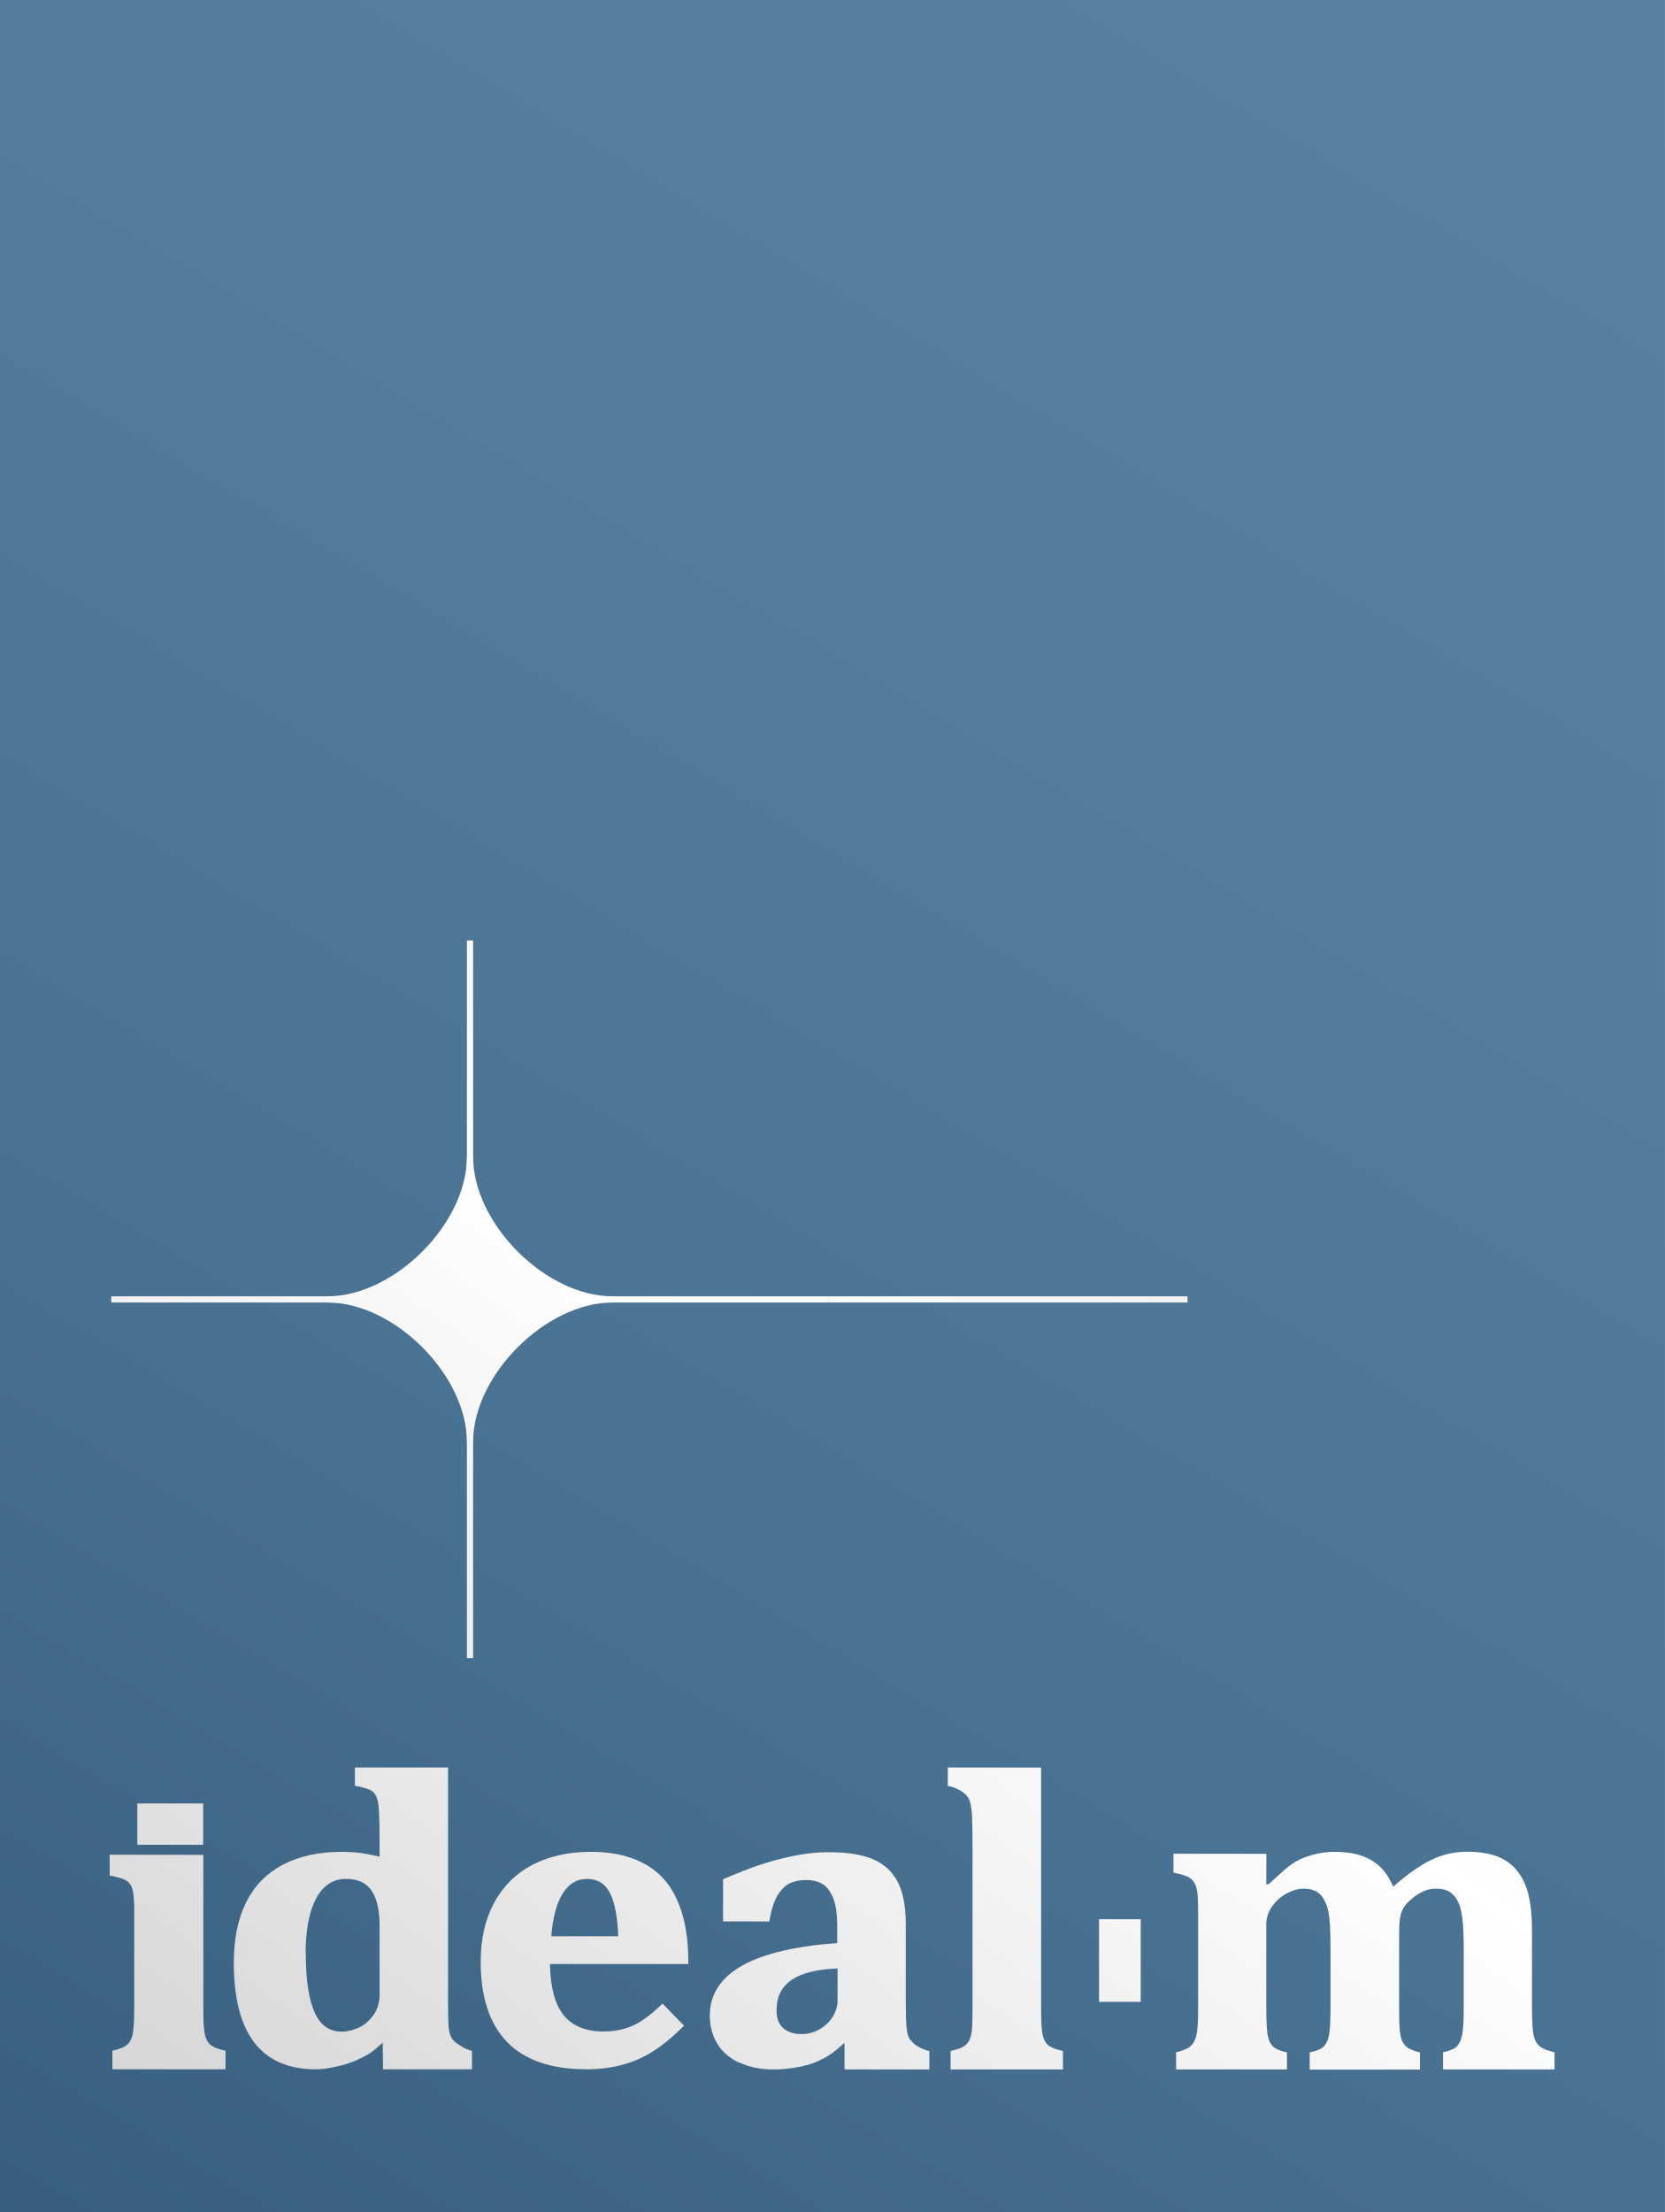
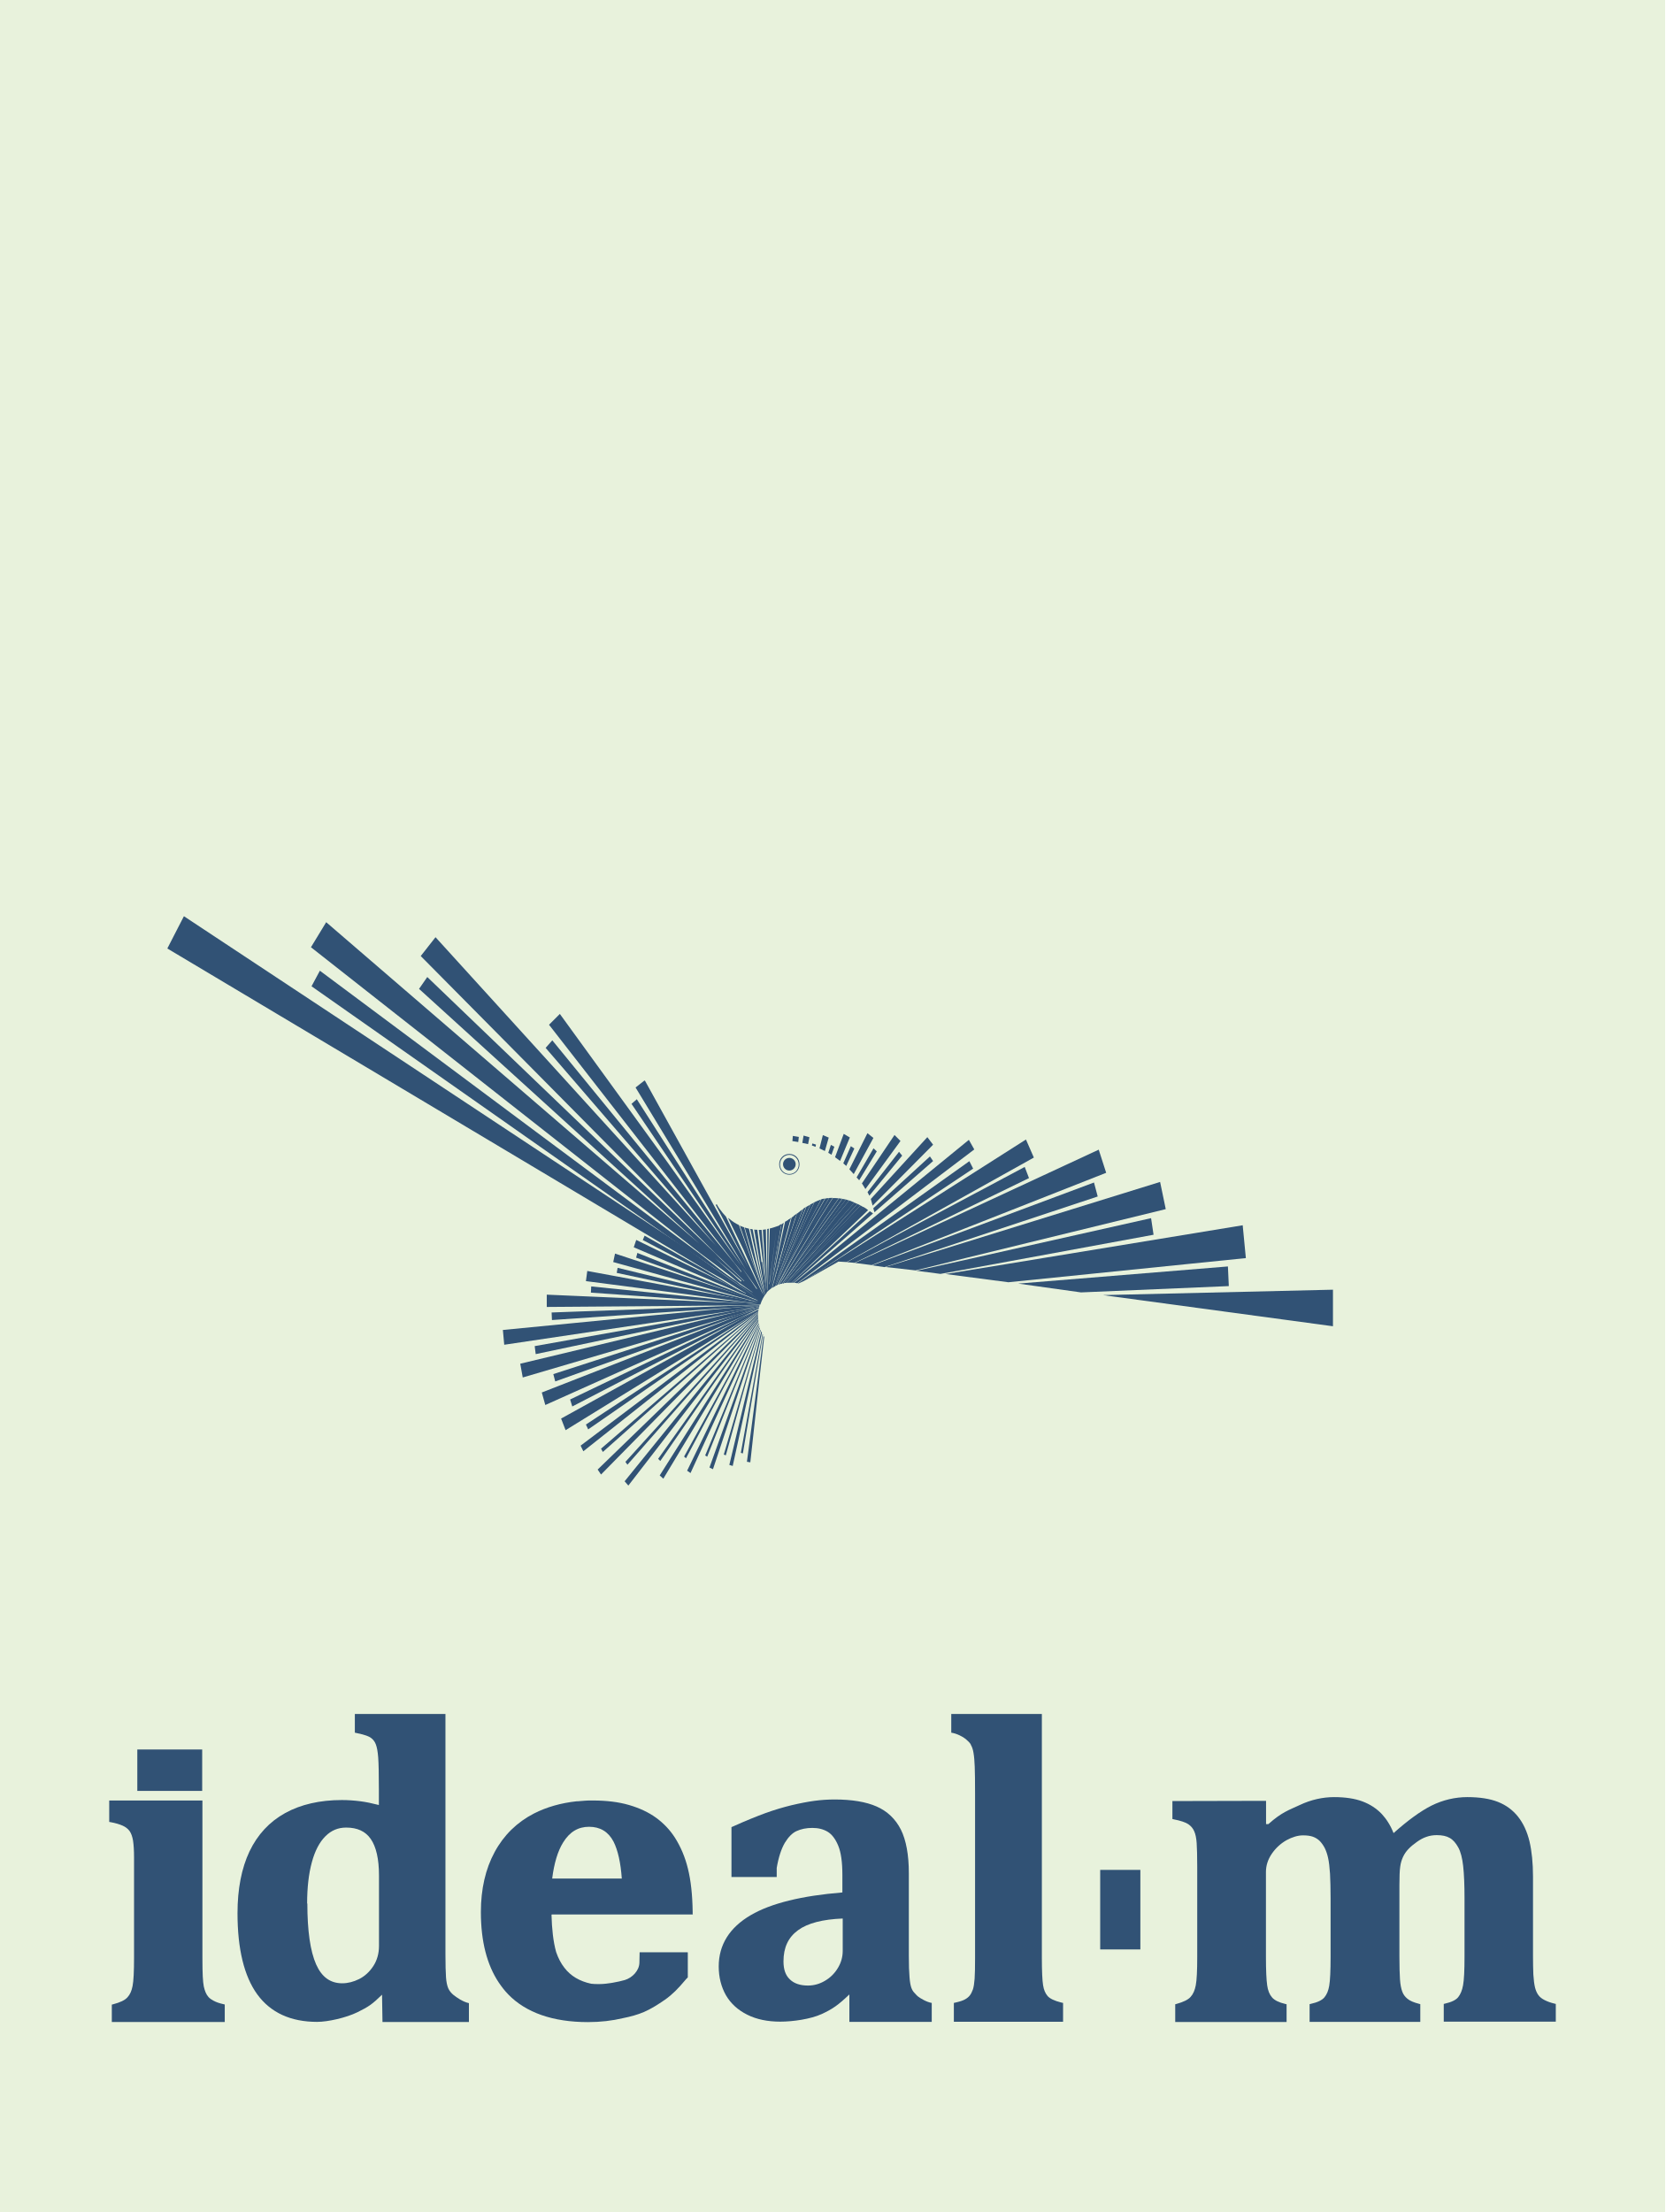
- <svg xmlns="http://www.w3.org/2000/svg" xmlns:xlink="http://www.w3.org/1999/xlink" id="Layer_2" data-name="Layer 2" viewBox="0 0 134.22 178.3">
-   <defs>
-     <style>
-       .cls-1 {
-         fill: url(#linear-gradient-13);
-       }
- 
-       .cls-2 {
-         fill: url(#linear-gradient-2);
-       }
- 
-       .cls-3 {
-         fill: url(#linear-gradient-10);
-       }
- 
-       .cls-4 {
-         fill: url(#linear-gradient-12);
-       }
- 
-       .cls-5 {
-         fill: url(#linear-gradient-4);
-       }
- 
-       .cls-6 {
-         fill: url(#linear-gradient-3);
-       }
- 
-       .cls-7 {
-         fill: url(#linear-gradient-5);
-       }
- 
-       .cls-8 {
-         fill: url(#linear-gradient-8);
-       }
- 
-       .cls-9 {
-         fill: url(#linear-gradient-7);
-       }
- 
-       .cls-10 {
-         fill: url(#linear-gradient-9);
-       }
- 
-       .cls-11 {
-         fill: url(#linear-gradient-11);
-       }
- 
-       .cls-12 {
-         fill: url(#linear-gradient-6);
-       }
- 
-       .cls-13 {
-         fill: url(#linear-gradient);
-       }
-     </style>
-     <linearGradient id="linear-gradient" x1="122.72" y1="-3.72" x2="-2.61" y2="205.61" gradientUnits="userSpaceOnUse">
-       <stop offset="0" stop-color="#5882a2" />
-       <stop offset=".3" stop-color="#547d9d" />
-       <stop offset=".61" stop-color="#497191" />
-       <stop offset=".92" stop-color="#365d7d" />
-       <stop offset="1" stop-color="#315777" />
-     </linearGradient>
-     <linearGradient id="linear-gradient-2" x1="125.41" y1="-15.9" x2="-39.04" y2="210.77" gradientUnits="userSpaceOnUse">
-       <stop offset="0" stop-color="#aaaaab" />
-       <stop offset=".2" stop-color="#d2d2d4" />
-       <stop offset=".5" stop-color="#fff" />
-       <stop offset=".8" stop-color="#d2d2d4" />
-       <stop offset="1" stop-color="#aaaaab" />
-     </linearGradient>
-     <linearGradient id="linear-gradient-3" gradientTransform="translate(-66.85 142.63) rotate(-90)" xlink:href="#linear-gradient-2" />
-     <linearGradient id="linear-gradient-4" gradientTransform="translate(75.78 209.48) rotate(-180)" xlink:href="#linear-gradient-2" />
-     <linearGradient id="linear-gradient-5" x1="153.83" y1="4.73" x2="-10.61" y2="231.39" gradientTransform="translate(162.54 209.48) rotate(-180)" xlink:href="#linear-gradient-2" />
-     <linearGradient id="linear-gradient-6" x1="185.07" y1="27.38" x2="20.62" y2="254.05" xlink:href="#linear-gradient-2" />
-     <linearGradient id="linear-gradient-7" x1="198.02" y1="36.78" x2="33.57" y2="263.45" xlink:href="#linear-gradient-2" />
-     <linearGradient id="linear-gradient-8" x1="145.81" y1="-1.09" x2="-18.63" y2="225.58" xlink:href="#linear-gradient-2" />
-     <linearGradient id="linear-gradient-9" x1="157.14" y1="7.13" x2="-7.3" y2="233.79" xlink:href="#linear-gradient-2" />
-     <linearGradient id="linear-gradient-10" x1="170.08" y1="16.51" x2="5.63" y2="243.18" xlink:href="#linear-gradient-2" />
-     <linearGradient id="linear-gradient-11" x1="177.4" y1="21.82" x2="12.96" y2="248.49" xlink:href="#linear-gradient-2" />
-     <linearGradient id="linear-gradient-12" x1="134.83" y1="-9.06" x2="-29.62" y2="217.6" xlink:href="#linear-gradient-2" />
-     <linearGradient id="linear-gradient-13" x1="129.68" y1="-12.8" x2="-34.77" y2="213.87" xlink:href="#linear-gradient-2" />
-   </defs>
+ <svg xmlns="http://www.w3.org/2000/svg" id="Layer_2" data-name="Layer 2" viewBox="0 0 147.58 196.04">
  <g id="Layer_1-2" data-name="Layer 1">
-     <rect class="cls-13" width="134.22" height="178.3" />
+     <rect width="147.58" height="196.04" fill="#e8f2dc" />
    <g>
+       <rect x="97.51" y="165.72" width="3.56" height="7.05" fill="#315275" />
      <g>
-         <path class="cls-2" d="M38.14,93.25h-.5c0,5.39-5.86,11.24-11.24,11.24v.5c5.39,0,11.24,5.86,11.24,11.24h.5c0-5.39,5.86-11.24,11.24-11.24v-.5c-5.39,0-11.24-5.86-11.24-11.24Z" />
-         <rect class="cls-6" x="8.96" y="104.49" width="57.85" height=".5" transform="translate(142.63 66.85) rotate(90)" />
-         <rect class="cls-5" x="8.96" y="104.49" width="57.85" height=".5" transform="translate(75.78 209.48) rotate(180)" />
-         <rect class="cls-7" x="66.81" y="104.49" width="28.92" height=".5" transform="translate(162.54 209.48) rotate(180)" />
+         <path d="M18.95,177.33c-.21-.11-.36-.22-.47-.34-.11-.13-.2-.27-.26-.42s-.12-.33-.16-.53-.07-.5-.09-.88c-.02-.39-.03-.94-.03-1.65v-13.94h-8.26v1.9l.12.02c.44.08.8.19,1.07.31.25.11.46.27.61.47.15.21.25.5.31.85.06.38.09.88.09,1.49v8.91c0,1.2-.04,2.04-.13,2.49-.08.43-.23.77-.46,1.01-.22.25-.65.45-1.26.61l-.12.03v1.54h10.01v-1.55l-.12-.03c-.36-.08-.65-.18-.86-.3Z" fill="#315275" />
+         <rect x="12.17" y="155.05" width="5.75" height="3.67" fill="#315275" />
      </g>
+       <path d="M28.11,179.19c.94,0,2.56-.36,3.58-.86.97-.48,1.29-.69,2.17-1.55l.04,2.42h7.66v-1.67c-.56-.12-1.12-.53-1.36-.72-.2-.16-.37-.37-.47-.59-.1-.24-.17-.56-.2-.97-.03-.42-.05-1.12-.05-2.06v-21.29h-8.03v1.66l.19.04c.74.15,1.07.3,1.21.4.2.14.35.32.45.57.11.27.18.67.22,1.19.04.54.06,1.49.06,2.82v1.39c-.62-.16-1.16-.27-1.63-.33-.54-.07-1.1-.11-1.65-.11-1.95,0-3.64.39-5.02,1.15-1.4.77-2.46,1.92-3.17,3.41-.7,1.48-1.06,3.32-1.06,5.47,0,3.17.59,5.59,1.75,7.19,1.18,1.62,2.96,2.44,5.31,2.44ZM27.22,168.7c0-1.4.14-2.64.42-3.66.27-1,.67-1.77,1.2-2.3.52-.52,1.12-.77,1.84-.77.99,0,1.71.33,2.18,1.01.48.69.73,1.78.73,3.24v6.24c0,.67-.17,1.27-.5,1.78-.34.52-.76.9-1.25,1.15-.5.25-1.01.38-1.51.38-1.05,0-1.81-.55-2.31-1.67-.52-1.17-.78-2.99-.78-5.4h0Z" fill="#315275" />
+       <path d="M86.03,154.61c.11.17.2.42.25.73.06.33.09.75.11,1.24.02.5.03,1.29.03,2.36v14.6c0,.79-.01,1.4-.04,1.83-.03.41-.08.72-.15.94-.08.22-.17.4-.27.53-.1.13-.24.25-.42.35-.19.11-.47.2-.82.28l-.18.04v1.67h9.68v-1.67l-.18-.04c-.59-.15-.99-.34-1.19-.57-.2-.23-.34-.55-.4-.95-.07-.43-.11-1.24-.11-2.41v-21.64h-8.03v1.66c.5.07,1.05.37,1.29.57.18.15.34.31.45.48Z" fill="#315275" />
+       <path d="M66.54,169.73c-1.88,1.1-2.84,2.63-2.84,4.55,0,.95.22,1.81.64,2.55.43.74,1.07,1.32,1.9,1.73h0s0,0,0,0c.82.41,1.8.61,2.91.61s2.69-.22,3.69-.68c.95-.44,1.44-.78,2.44-1.73v2.43h7.3v-1.68c-.46-.07-1.02-.42-1.19-.55-.14-.1-.25-.25-.36-.36s-.19-.25-.26-.44c-.07-.2-.13-.51-.16-.94-.04-.44-.06-1.07-.06-1.89v-7.32c0-1.62-.24-2.92-.7-3.85-.48-.95-1.2-1.64-2.16-2.06-.93-.41-2.19-.62-3.72-.62-.59,0-1.2.04-1.79.12-.59.08-1.27.21-2.03.39-.74.18-1.51.41-2.29.69-.76.28-1.74.67-2.89,1.19l-.14.06v4.42h4.01v-.8c.16-.95.41-1.7.72-2.23.31-.51.66-.87,1.04-1.04.39-.18.86-.28,1.4-.28s.99.12,1.37.35c.37.23.68.64.92,1.22.25.6.37,1.47.37,2.6v1.55c-3.59.29-6.33.96-8.12,2.01ZM74.69,170.04v2.86c0,.53-.14,1.03-.42,1.5-.28.47-.66.86-1.14,1.14-.48.29-.99.43-1.52.43-.69,0-1.23-.18-1.61-.55-.38-.36-.56-.88-.56-1.59,0-1.23.42-2.13,1.3-2.77h0c.85-.62,2.18-.96,3.95-1.03Z" fill="#315275" />
+       <path d="M61.39,169.65v-.24c-.02-1.48-.16-2.76-.42-3.8-.25-1.03-.65-1.96-1.16-2.76-.44-.68-1-1.27-1.66-1.75-.66-.48-1.47-.86-2.4-1.13h0s0,0,0,0c-.92-.27-2-.4-3.21-.4h0s-.06,0-.09,0c-.21,0-.43,0-.64.02-.21.01-.41.03-.61.05-.03,0-.06,0-.09,0-1.39.15-2.66.51-3.78,1.08-1.5.77-2.68,1.92-3.49,3.42-.81,1.49-1.22,3.28-1.22,5.32,0,2.59.54,4.68,1.59,6.25.25.37.52.72.83,1.04,1.57,1.62,3.96,2.46,7.07,2.46,1.11,0,2.14-.12,3.1-.35.67-.13,1.31-.31,1.85-.54.63-.27,1.23-.65,1.87-1.09.67-.47,1.18-1,1.76-1.69.04-.05.08-.1.13-.15l.07-.07.07-.07v-2.21l-.03-.02h-4.24l-.02.95c-.03.69-.63,1.31-1.29,1.51-.59.17-1.57.36-2.26.36-.27,0-.51,0-.73-.03-1.01-.22-1.81-.68-2.37-1.42-.3-.38-.54-.84-.73-1.39-.26-.93-.38-2.08-.41-3.3l.03-.03h12.51ZM52.21,161.9c.97,0,1.71.43,2.17,1.32.38.75.63,1.85.73,3.27h-6.17c.17-1.35.49-2.43.97-3.2.58-.94,1.33-1.39,2.3-1.39Z" fill="#315275" />
+       <path d="M103.91,159.62v1.59l.12.03c.62.12,1.05.27,1.29.43.23.16.41.36.52.62.12.26.19.62.22,1.05.03.45.05,1.16.05,2.12v7.98c0,1.21-.04,2.06-.13,2.51-.08.43-.23.78-.46,1.03-.22.25-.64.45-1.25.62l-.11.03v1.57h9.87v-1.57l-.12-.03c-.56-.13-.96-.33-1.17-.58-.22-.25-.37-.61-.43-1.07-.07-.48-.11-1.32-.11-2.53v-7.52c0-.57.18-1.11.52-1.61.35-.51.79-.91,1.3-1.2.51-.28,1.01-.43,1.47-.43.35,0,.65.04.87.12.22.08.42.2.59.36.16.16.31.36.45.62.13.26.24.57.31.91.08.35.13.82.17,1.4.03.59.05,1.32.05,2.16v5.2c0,1.23-.04,2.09-.12,2.55-.07.44-.22.79-.43,1.04-.21.25-.61.44-1.19.57l-.12.03v1.57h9.81v-1.57l-.11-.03c-.47-.12-.82-.27-1.03-.45-.21-.17-.37-.38-.46-.64-.1-.27-.17-.63-.2-1.08-.03-.46-.05-1.13-.05-2.01v-6.34c0-.75.02-1.3.07-1.63.04-.32.13-.61.25-.87s.28-.49.48-.7.45-.42.75-.63c.28-.2.57-.36.85-.45.28-.1.58-.15.91-.15.48,0,.86.08,1.15.25.29.16.54.45.75.83.22.39.36.95.44,1.66.08.72.12,1.67.12,2.83v5.2c0,1.21-.04,2.07-.13,2.54-.08.45-.23.8-.43,1.05-.2.25-.59.44-1.16.57l-.12.03v1.57h9.93v-1.57l-.12-.03c-.34-.08-.64-.19-.89-.32-.23-.12-.41-.26-.53-.43-.13-.17-.23-.4-.3-.67-.07-.29-.12-.67-.15-1.16-.02-.49-.03-1.03-.03-1.59v-7.09c0-1.2-.11-2.25-.31-3.11-.21-.87-.55-1.61-1.02-2.2s-1.07-1.03-1.79-1.31c-.71-.28-1.62-.42-2.7-.42s-2.16.25-3.17.75c-.96.48-2.09,1.3-3.37,2.44-.27-.69-.63-1.25-1.05-1.7-.47-.49-1.04-.86-1.71-1.11-.67-.25-1.51-.38-2.51-.38s-2.05.23-3.04.7c-.96.45-1.58.62-2.78,1.69h-.21v-2.06" fill="#315275" />
+     </g>
+     <g>
+       <path d="M74.97,106.3l-1.83,2.41-3.72,5.03s.01,0,.02,0l4.55-5.79,1.28-1.55c-.1-.03-.2-.06-.29-.09Z" fill="#315275" />
+       <path d="M75.72,106.58l-1.41,1.61-4.67,5.51s.02,0,.03,0l4.52-5.04,1.8-1.96c-.09-.04-.18-.08-.27-.12Z" fill="#315275" />
+       <path d="M76.34,106.87s-.06-.03-.08-.04l-1.92,2.02-4.53,4.84s.02,0,.02,0l5.68-5.73,1.01-.98c-.06-.03-.12-.07-.18-.1Z" fill="#315275" />
+       <path d="M74.35,106.2l-1.36,1.96-3.72,5.61s.01,0,.02,0l3.64-5.17,1.72-2.36c-.1-.02-.2-.03-.3-.04Z" fill="#315275" />
+       <path d="M67.67,118.38l-.44,3.35-1.03,7.82.3.05.86-7.84.37-3.27s-.05-.07-.07-.11Z" fill="#315275" />
+       <path d="M67.47,118l-.91,3.76-1.92,8.07.3.09,1.78-8.13.81-3.69s-.04-.07-.05-.1Z" fill="#315275" />
+       <path d="M67.33,117.63l-1.48,4.14-2.97,8.29.31.15,2.79-8.37,1.37-4.1s-.02-.07-.03-.11Z" fill="#315275" />
+       <path d="M67.24,117.27l-2.21,4.56-4.13,8.51.3.21,3.97-8.63,2.09-4.54s-.02-.07-.02-.11Z" fill="#315275" />
+       <path d="M67.2,116.97l-3.15,4.97-5.58,8.82.32.29,5.4-8.97,3.03-5.01s0-.06-.01-.1Z" fill="#315275" />
+       <path d="M67.18,116.68l-4.39,5.42-7.43,9.18.33.38,7.25-9.38,4.25-5.49s0-.07,0-.1Z" fill="#315275" />
+       <path d="M67.25,115.97l-1.77.62-6.04,2.36-11.42,4.46.31,1.11,11.26-5.05,6.03-2.7,1.61-.77s0-.03,0-.04Z" fill="#315275" />
+       <path d="M67.28,115.84l-1.93.41-6.85,1.64-12.39,2.97.22,1.22,12.28-3.61,6.8-1.99,1.86-.61s0-.02,0-.03Z" fill="#315275" />
+       <path d="M67.31,115.72l-2.12.15-7.59.73-13.03,1.27.12,1.31,12.96-1.93,7.51-1.12,2.14-.39s0-.01,0-.02Z" fill="#315275" />
+       <path d="M70.75,101.21l.05-.45-.53-.09-.04.46c.17.02.34.05.51.08Z" fill="#315275" />
+       <polygon points="71.62 101.4 71.74 100.79 71.22 100.64 71.11 101.29 71.62 101.4" fill="#315275" />
+       <polygon points="73.11 102.01 73.45 100.82 72.93 100.6 72.63 101.78 73.11 102.01" fill="#315275" />
+       <path d="M74.46,102.88l.86-2.07-.54-.32-.77,2.07c.15.1.3.21.44.32Z" fill="#315275" />
+       <path d="M75.67,104.05l1.74-3.2-.53-.42-1.6,3.2c.13.14.26.28.39.43Z" fill="#315275" />
+       <path d="M76.7,105.38l3.11-4.26-.53-.53-2.89,4.29c.12.19.21.32.31.5Z" fill="#315275" />
+       <path d="M75.27,106.39l-1.23,1.5-4.56,5.83c.07-.01.13-.02.2-.03l4.64-5.5,1.41-1.61-.45-.19Z" fill="#315275" />
+       <path d="M76.82,107.15c-.1-.07-.21-.13-.32-.2l-1.02,1-5.64,5.73c.07,0,.13,0,.2,0,.02,0,.03,0,.04,0,.01,0,.03,0,.04,0,.01,0,.02,0,.04,0l5.65-5.35,1.13-1.08s-.08-.06-.12-.09Z" fill="#315275" />
+       <polygon points="77.34 106.85 82.7 101.45 82.19 100.78 77.18 106.26 77.34 106.85" fill="#315275" />
+       <path d="M85.87,101.02l-8.95,7.31-6.54,5.36c.1,0,.2.02.29.04l6.53-4.93,9.15-6.93-.48-.85Z" fill="#315275" />
+       <polygon points="91.63 102.59 90.93 100.99 79.46 108.29 72.84 112.51 71.48 113.41 74.31 111.81 75.04 111.85 79.85 109.16 91.63 102.59" fill="#315275" />
+       <polygon points="98.04 103.94 97.38 101.89 82.67 108.72 75.77 111.93 77.26 112.12 83.03 109.85 98.04 103.94" fill="#315275" />
+       <polygon points="103.32 107.16 102.82 104.75 85.4 110.15 78.48 112.29 81.15 112.59 85.68 111.47 103.32 107.16" fill="#315275" />
+       <polygon points="110.14 108.59 89.08 112.05 83.8 112.91 89.37 113.64 110.42 111.5 110.14 108.59" fill="#315275" />
+       <path d="M67.58,118.22l-.59,3.21-1.33,7.33.18.05,1.24-7.36.54-3.17s-.02-.04-.04-.06Z" fill="#315275" />
+       <path d="M67.4,117.83l-1.06,3.59-2.19,7.49.18.07,2.09-7.53,1.01-3.55s-.02-.05-.03-.07Z" fill="#315275" />
+       <path d="M67.28,117.48l-1.63,3.91-3.15,7.6.18.11,3.06-7.67,1.57-3.88s-.01-.04-.02-.06Z" fill="#315275" />
+       <path d="M67.22,117.13l-2.33,4.21-4.26,7.75.17.15,4.18-7.84,2.24-4.2s0-.04,0-.07Z" fill="#315275" />
+       <path d="M67.19,116.83l-3.24,4.55-5.62,7.91.19.19,5.54-8.01,3.14-4.56s0-.05,0-.08Z" fill="#315275" />
+       <path d="M67.18,116.58l-4.41,4.88-7.34,8.1.18.25,7.25-8.24,4.33-4.92s0-.05,0-.07Z" fill="#315275" />
+       <path d="M67.21,116.22l-.91.56-5.1,3.36-9.27,6.11.2.43,9.17-6.35,5.9-4.08s0-.03,0-.04Z" fill="#315275" />
+       <polygon points="65.63 116.78 60.51 119.24 50.53 124.03 50.72 124.65 60.61 119.53 65.8 116.84 67.06 116.14 65.63 116.78" fill="#315275" />
+       <polygon points="65.41 116.47 59.76 118.31 49.04 121.78 49.21 122.43 59.82 118.63 65.48 116.59 66.99 116.01 65.41 116.47" fill="#315275" />
+       <polygon points="65.17 116.13 58.9 117.25 47.39 119.3 47.48 120.01 58.94 117.59 65.35 116.25 66.91 115.87 65.17 116.13" fill="#315275" />
+       <polygon points="65.36 115.71 59.33 115.94 48.89 116.32 48.92 116.99 59.35 116.27 65.19 115.87 66.91 115.7 65.36 115.71" fill="#315275" />
+       <polygon points="65.75 115.39 60.7 114.86 52.4 114.01 52.37 114.56 60.68 115.15 65.55 115.49 67.04 115.55 65.75 115.39" fill="#315275" />
+       <polygon points="65.96 115.11 61.67 114.05 54.74 112.36 54.66 112.81 61.63 114.3 65.81 115.2 67.16 115.44 65.96 115.11" fill="#315275" />
+       <polygon points="67.13 115.3 66.34 114.95 62.43 113.4 56.49 111.04 56.38 111.46 62.36 113.62 66.16 115 67.19 115.33 67.13 115.3" fill="#315275" />
+       <polygon points="67 115.22 66.34 114.96 67.13 115.3 67 115.22" fill="#315275" />
+       <polygon points="57.13 109.51 56.97 109.9 62.61 112.86 65.82 114.55 62.36 112.47 57.13 109.51" fill="#315275" />
+       <polygon points="62.01 111.1 48.21 100.83 28.35 86.03 27.61 87.41 47.8 101.58 60.82 110.71 65.22 113.62 62.01 111.1" fill="#315275" />
+       <polygon points="72 101.34 71.96 101.52 72.28 101.64 72.32 101.44 72 101.34" fill="#315275" />
+       <path d="M73.69,102.35l.26-.72-.31-.16-.23.7c.1.05.19.11.28.17Z" fill="#315275" />
+       <path d="M75,103.34l.72-1.55-.31-.21-.67,1.52c.09.07.17.15.26.23Z" fill="#315275" />
+       <path d="M77.42,101.77l-1.5,2.58s.18.2.23.25l1.56-2.56-.29-.27Z" fill="#315275" />
+       <path d="M74.67,106.24l-1.69,2.33-3.64,5.19s.08-.02.12-.02l3.69-5.02,1.82-2.41s-.03,0-.04-.01c-.09-.02-.17-.04-.26-.05Z" fill="#315275" />
+       <path d="M75.99,106.7l-1.77,1.94-4.52,5.05s.09,0,.14,0l4.53-4.85,1.89-2.01c-.09-.04-.18-.09-.26-.13Z" fill="#315275" />
+       <polygon points="77.05 105.97 79.96 102.42 79.68 102.08 76.89 105.65 77.05 105.97" fill="#315275" />
+       <path d="M77.09,107.35l-1.87,1.71-5.05,4.62c.06,0,.12,0,.18,0l5.05-4.4,1.98-1.74-.28-.19Z" fill="#315275" />
+       <path d="M77.5,107.44l5.2-4.54-.28-.41-5.02,4.59c.04.13.06.25.11.37Z" fill="#315275" />
+       <path d="M85.9,102.92l-8.95,6.37-6.24,4.44s.05,0,.08.01l.46-.21,1.59-1.01,4.31-2.88,9.1-6.07-.33-.65Z" fill="#315275" />
+       <polygon points="71.25 113.52 71.48 113.4 72.84 112.44 71.25 113.52" fill="#315275" />
+       <polygon points="91.2 104.41 90.82 103.42 79.39 109.51 75.06 111.86 75.74 111.92 79.6 110.05 91.2 104.41" fill="#315275" />
+       <polygon points="97.29 106.04 96.96 104.8 82.47 110.21 77.3 112.14 78.39 112.3 82.65 110.89 97.29 106.04" fill="#315275" />
+       <polygon points="102.24 109.43 102.02 107.96 85.01 111.78 81.22 112.62 83.35 112.9 85.13 112.58 102.24 109.43" fill="#315275" />
+       <polygon points="108.83 112.24 90.24 113.76 95.81 114.54 108.91 113.98 108.83 112.24" fill="#315275" />
+       <polygon points="118.14 117.54 118.14 114.3 97.75 114.78 118.14 117.54" fill="#315275" />
      <g>
-         <rect class="cls-12" x="88.6" y="154.7" width="3.36" height="6.66" />
-         <path class="cls-9" d="M94.6,149.42v1.53l.11.02c.56.11.95.24,1.17.38.21.14.37.32.47.54.11.23.18.54.2.93.03.4.04,1.03.04,1.87v7.04c0,1.07-.04,1.82-.12,2.22-.07.38-.21.69-.42.91-.2.22-.58.4-1.13.54l-.11.03v1.38h8.94v-1.38l-.11-.02c-.51-.12-.87-.29-1.07-.51-.2-.22-.33-.54-.39-.94-.06-.42-.1-1.17-.1-2.23v-6.63c0-.5.16-.98.47-1.43.32-.45.71-.8,1.18-1.05.47-.25.91-.38,1.33-.38.32,0,.59.04.79.11.2.07.38.18.53.31.15.14.29.32.4.54.12.23.22.5.29.81.07.31.12.73.15,1.24.03.52.04,1.16.04,1.9v4.59c0,1.08-.04,1.84-.11,2.25-.07.39-.2.7-.39.92-.19.22-.55.39-1.07.5l-.11.03v1.38h8.89v-1.38l-.11-.03c-.42-.11-.74-.24-.93-.39-.19-.15-.33-.34-.42-.57-.09-.24-.15-.56-.18-.95-.03-.41-.04-1-.04-1.77v-5.59c0-.67.02-1.15.06-1.44.04-.28.11-.54.22-.76.11-.22.25-.43.43-.61.19-.19.41-.37.68-.56.26-.18.52-.31.77-.4.25-.09.53-.13.82-.13.43,0,.78.07,1.04.22.26.15.49.39.68.73.19.35.33.84.4,1.46.07.63.11,1.47.11,2.49v4.59c0,1.07-.04,1.82-.12,2.24-.07.4-.21.71-.39.93-.18.22-.54.38-1.05.5l-.11.03v1.38h8.99v-1.38l-.11-.03c-.31-.08-.58-.17-.8-.28-.21-.1-.37-.23-.48-.38-.12-.15-.21-.35-.27-.59-.07-.25-.11-.6-.13-1.02-.02-.44-.03-.91-.03-1.41v-6.25c0-1.06-.1-1.98-.28-2.74-.19-.77-.5-1.42-.92-1.94-.42-.52-.97-.91-1.62-1.16-.65-.24-1.47-.37-2.45-.37s-1.96.22-2.87.67c-.87.42-1.9,1.14-3.05,2.15-.25-.61-.57-1.11-.95-1.5-.42-.43-.94-.76-1.55-.98-.6-.22-1.37-.33-2.27-.33s-1.86.21-2.75.61c-.87.4-1.44,1.04-2.52,2h-.19s.01-2.45.01-2.45" />
+         <path d="M69.96,104.11c.49,0,.9-.4.9-.92s-.39-.92-.9-.92-.9.4-.9.92.4.92.9.92ZM69.96,102.35c.45,0,.83.38.83.85s-.37.85-.83.85-.83-.38-.83-.85.37-.85.83-.85Z" fill="#315275" />
+         <path d="M69.96,103.74c.31,0,.56-.25.56-.56s-.25-.56-.56-.56-.56.25-.56.56.25.56.56.56Z" fill="#315275" />
      </g>
-       <g>
-         <path class="cls-8" d="M28.61,142.47v1.48l.18.03c.69.13,1,.27,1.14.35.19.12.33.29.42.51.1.24.17.6.2,1.07.03.49.05,1.33.05,2.51v1.24c-.58-.14-1.09-.24-1.53-.3-.51-.06-1.03-.09-1.55-.09-1.82,0-3.41.35-4.71,1.03-1.31.69-2.31,1.71-2.97,3.04-.66,1.32-.99,2.96-.99,4.88,0,2.83.55,4.98,1.64,6.41,1.1,1.44,2.77,2.17,4.97,2.17.88,0,2.4-.32,3.36-.77.91-.43,1.21-.61,2.03-1.38l.03,2.15h7.17v-1.49h0c-.52-.11-1.05-.48-1.27-.64-.19-.14-.35-.33-.44-.52-.09-.21-.16-.5-.18-.86-.03-.38-.04-1-.04-1.84v-18.98M24.64,157.44c0-1.25.13-2.35.39-3.26.25-.89.63-1.58,1.12-2.05.49-.46,1.05-.68,1.73-.68.93,0,1.6.29,2.04.9.45.62.68,1.59.68,2.89v5.56c0,.6-.16,1.13-.47,1.59-.32.46-.71.81-1.17,1.03-.47.22-.94.34-1.41.34-.99,0-1.69-.49-2.16-1.49-.49-1.04-.74-2.66-.74-4.81Z" />
-         <path class="cls-10" d="M47.22,166.8c1.55,0,2.94-.26,4.14-.77,1.2-.51,2.42-1.39,3.63-2.6l.15-.15-1.73-1.78-.16.15c-.81.78-1.57,1.33-2.26,1.64-.69.3-1.47.46-2.33.46-1.45,0-2.54-.45-3.24-1.34-.69-.87-1.05-2.25-1.09-4.1h11.16v-.22c-.01-1.33-.14-2.47-.38-3.41-.23-.92-.58-1.75-1.03-2.47-.39-.61-.89-1.14-1.48-1.57-.59-.43-1.31-.77-2.14-1.01-.82-.24-1.79-.36-2.87-.36-1.75,0-3.31.35-4.64,1.03-1.34.69-2.38,1.72-3.11,3.06-.72,1.33-1.09,2.94-1.09,4.77,0,2.84.72,5.01,2.13,6.47,1.42,1.46,3.55,2.19,6.33,2.19ZM44.44,156.07c.12-1.48.42-2.63.91-3.42.5-.81,1.14-1.2,1.97-1.2s1.46.37,1.85,1.13c.39.76.61,1.94.67,3.49h-5.41Z" />
-         <path class="cls-3" d="M59.62,166.26c.77.36,1.69.55,2.73.55s2.52-.2,3.45-.61c.89-.39,1.35-.69,2.28-1.54v2.15s6.84,0,6.84,0v-1.49h0c-.43-.06-.96-.38-1.12-.49-.13-.09-.24-.22-.34-.32-.1-.1-.18-.23-.24-.39-.07-.17-.12-.45-.15-.83-.03-.39-.05-.96-.05-1.68v-6.51c0-1.44-.22-2.59-.66-3.42-.44-.84-1.12-1.46-2.02-1.83-.88-.37-2.05-.55-3.49-.55-.56,0-1.12.03-1.68.1-.55.07-1.19.18-1.9.35-.7.16-1.42.37-2.14.61-.72.25-1.63.6-2.71,1.06l-.13.06v3.4h3.73l.03-.18c.15-.85.37-1.51.67-1.98.29-.46.62-.77.97-.93.36-.16.8-.25,1.31-.25s.93.11,1.28.31c.35.2.64.57.86,1.08.23.53.35,1.31.35,2.31v1.38c-3.37.25-5.93.86-7.61,1.79-1.76.98-2.66,2.34-2.66,4.05,0,.85.2,1.61.6,2.27.4.66,1,1.18,1.78,1.54ZM63.82,159.59c.8-.55,2.04-.86,3.7-.92v2.55c0,.47-.13.92-.39,1.34-.26.42-.62.76-1.07,1.02-.45.25-.93.38-1.42.38-.65,0-1.15-.16-1.51-.49-.35-.32-.53-.78-.53-1.42,0-1.09.4-1.9,1.22-2.46Z" />
-         <path class="cls-11" d="M76.41,142.47v1.49h0c.47.06.99.33,1.21.5.17.13.32.27.42.43.11.16.18.38.23.65.05.3.09.67.1,1.11.02.45.03,1.15.03,2.1v13.02c0,.7-.01,1.25-.03,1.63-.02.36-.07.64-.14.84-.07.2-.16.36-.26.47-.09.12-.23.22-.4.31-.18.1-.44.18-.77.26l-.17.04v1.49h9.06v-1.49l-.17-.04c-.55-.13-.93-.31-1.11-.51-.19-.21-.31-.49-.38-.85-.07-.39-.1-1.11-.1-2.15v-19.29" />
-         <g>
-           <path class="cls-4" d="M8.84,149.5v1.68l.18.03c.39.08.71.17.95.27.22.09.39.22.51.39.13.17.22.41.26.72.05.32.08.76.08,1.3v7.84c0,1.05-.04,1.78-.11,2.17-.07.36-.2.65-.39.85-.19.2-.56.38-1.1.51l-.16.04v1.5h9.12v-1.5l-.17-.04c-.31-.07-.56-.16-.75-.25-.17-.09-.31-.18-.4-.28h0c-.09-.11-.17-.23-.22-.35-.06-.13-.1-.28-.14-.45-.03-.17-.06-.43-.08-.76-.02-.34-.03-.83-.03-1.45v-12.21" />
-           <rect class="cls-1" x="11.07" y="145.37" width="5.31" height="3.33" />
-         </g>
-       </g>
+       <path d="M69.09,108.57l-.83,5.47.99-5.55c-.05.03-.1.05-.15.07Z" fill="#315275" />
+       <path d="M68.51,114.08l1.94-6.04.19-.5c-.09.07-.17.13-.26.19l-.27.81-1.61,5.54s0,0,0,0Z" fill="#315275" />
+       <path d="M69.58,108.28l-1.26,5.78c.42-1.92.85-3.85,1.26-5.78h0Z" fill="#315275" />
+       <path d="M71.83,106.74l-.78,1.83-2.29,5.38s0,0,0,0l3.4-7.38c-.11.05-.22.11-.33.17Z" fill="#315275" />
+       <path d="M71.19,107.13l-.41,1.02-2.13,5.85s0,0,0,0l2.16-5.48.63-1.56c-.09.06-.17.11-.26.17Z" fill="#315275" />
+       <path d="M69.89,108.09l-1.47,6.03,1.55-5.73.14-.46c-.07.05-.15.11-.22.16Z" fill="#315275" />
+       <path d="M67.2,116.26l-6.11,4.6-9.63,7.26.24.5,9.51-7.53,5.97-4.74s0-.06.01-.09Z" fill="#315275" />
+       <path d="M67.19,116.37l-5.34,4.62-8.58,7.4.16.29,8.49-7.56,5.27-4.7s0-.04,0-.05Z" fill="#315275" />
+       <path d="M67.19,116.44l-5.39,5.24-8.83,8.56.3.44,8.66-8.8,5.25-5.33s0-.07,0-.11Z" fill="#315275" />
+       <path d="M67.23,116.07l-.17.07-1.26.7-5.52,3.05-10.55,5.83.4,1.03,10.34-6.38,5.83-3.6h0s.91-.56.91-.56c0-.05.01-.1.02-.15Z" fill="#315275" />
+       <path d="M67.33,115.64l-1.97.07h1.55s.42-.05.42-.05c0,0,0-.01,0-.02Z" fill="#315275" />
+       <path d="M67.32,115.66l-.4.04h-.02s-1.72.17-1.72.17l2.12-.15s.01-.04.02-.06Z" fill="#315275" />
+       <path d="M67.28,115.84s.02-.06.03-.1l-2.14.39,1.74-.26-1.56.37,1.93-.41Z" fill="#315275" />
+       <path d="M67.25,115.97s.01-.07.02-.1l-1.86.61,1.57-.47-1.5.58,1.77-.62Z" fill="#315275" />
+       <path d="M72.18,106.55l-.66,1.41-2.79,6c.06-.03.12-.05.18-.08l2.9-5.75.96-1.83c-.2.07-.4.16-.59.25Z" fill="#315275" />
+       <path d="M72.83,106.28s-.02,0-.03,0l-.98,1.82-2.9,5.76s0,0,.01,0l2.88-5.34,1.3-2.3c-.08.01-.16.03-.24.04-.02,0-.03,0-.05.01Z" fill="#315275" />
+       <path d="M73.49,106.18l-1.46,2.44-.12.21.12-.21,1.44-2.44c-.11,0-.22.02-.33.04l-1.29,2.28-2.88,5.36s.08-.03.13-.05l.25-.44,3.33-5.45,1.12-1.76c-.1,0-.2,0-.3.01Z" fill="#315275" />
+       <path d="M73.82,106.17l-1.09,1.72-3.61,5.92c.06-.02.13-.04.19-.05l3.69-5.64,1.33-1.92c-.17-.02-.34-.02-.51-.02Z" fill="#315275" />
+       <path d="M67.9,114.6c.15-.18.33-.33.53-.47v-.02s1.53-6.07,1.53-6.07c-.12.09-.25.17-.38.24l-1.24,5.78-.03.15s0,0-.01,0l.04-.17,1.12-5.68s0,0,0,0c-.06.06-.13.1-.2.15l-.91,5.15.8-5.09s-.1.04-.14.06c-.05.02-.09.04-.14.05-.05.02-.1.04-.15.05-.05.02-.1.03-.15.05-.03,0-.06.02-.09.03-.08.02-.15.04-.23.06,0,0-.01,0-.02,0l-.17,4.88.02-1.53.06-3.33s-.09.02-.14.03v3.29s.02,2.08.02,2.08c0,.01,0,.02,0,.04,0,0-.01.01-.02.02l-.07-2.29-.05-3.11c-.09.02-.18.03-.27.04l.19,3.1.14,2.35-.19-2.22-.25-3.22c-.08,0-.16,0-.25,0l.42,3.23.25,2.38ZM68.8,109.09l-.59,4.72h-.02l.61-4.72ZM68.5,110.78l-.31,3.04h-.01l.33-3.04Z" fill="#315275" />
+       <path d="M71.47,106.95l-.62,1.54-2.17,5.39,2.08-5.69.38-1.01c-.05.04-.11.07-.16.11-.12.09-.24.19-.35.28l-.16.5-1.53,4.65,1.25-4.21.23-.79s-.03.02-.04.03c-.07.05-.14.11-.22.16l-.14.54-1.57,5.68h0c.09-.05.18-.1.27-.15l2.31-5.39.78-1.83c-.11.06-.22.13-.33.19Z" fill="#315275" />
+       <path d="M67.49,111.86h0s-.37-2.87-.37-2.87c-.09,0-.19,0-.28-.02l.51,2.93.48,2.77h0s-.53-2.59-.53-2.59h0s-.59-3.13-.59-3.13c-.08-.01-.15-.02-.22-.04l.73,3.2.58,2.6h-.01s-.81-3.12-.81-3.12h0s0,0,0,0h0s0,0,0,0l-.6-2.7c-.13-.03-.26-.06-.38-.1l.84,2.86.92,3.12h0s-.95-2.86-.95-2.86h0s0-.01,0-.01h0s0,0,0,0l-.86-3.13c-.13-.04-.26-.09-.38-.15l1.17,3.32,1,2.82.02.05h-.01s-.01-.03-.01-.03l-2.25-6.21c-.3-.14-.58-.32-.83-.54-.05-.03-.1-.07-.14-.1l1.38,2.83,1.71,3.88.08.18s0,0,0-.01l-.19-.34-3.16-6.65c-.08-.08-.16-.17-.24-.27-.02-.02-.04-.04-.06-.07-.2-.24-.4-.52-.51-.75l-.1.05,2.32,4.45.58,1.11-3.66-6.6-5.5-9.95-.05-.03-.79.62,5.89,9.71,3.96,6.54-.38-.6.14.23-3.63-5.66-5.87-9.18-.47.41,6.08,8.98,3.7,5.45-6.79-9.53-9.34-12.87-.96.96,9.72,12.48,6.72,8.64.62.76s0,0,0,0l-.03.03-.59-.77-6.52-7.98-9.63-11.78-.59.67,9.89,11.47,5.23,6.08-10.11-11.11-14.77-16.25-1.31,1.67,15.35,15.5,10.73,10.81,2.6,2.49s-.01,0-.02.01h-.01s-2.12-2.02-2.12-2.02l-.45-.46-10.38-9.96-15.12-14.51-.73,1.05,15.45,14.04,9.38,8.53-13.44-11.58-19.62-16.9-1.35,2.22,20.22,15.9,14.28,11.22,2.6,1.94.6.5,1.43,1.01v.02l-1.1-.72-.32-.26-4.39-2.93,5.82,4.12s0,0,0,.01l-5.85-4.1-19.69-13.02-24.86-16.44-1.47,2.86,41.4,24.7,6.16,3.67.33.19,1.32.74,1.81,1.11.25.13s-.02.02-.02.03l-.05-.03-3.66-1.79-5.98-2.92-.22.65,6.09,2.61,4.12,1.77.59.24.07.04h0s.13.08.13.08h.01s-.02,0-.02,0l.04.02-.63-.2-.37-.13-4.65-1.55-7.04-2.32-.16.75,7.11,1.97,4.55,1.27,1.24.31s0,0,0,0l-1.24-.29,1.2.32h.03s0,0,0,0h0s-.02,0-.02,0l-1.03-.18-.32-.07-5.37-.98-8.45-1.56-.12.9,8.52,1.11,5.36.72,1.44.15h0s-1.44-.14-1.44-.14l1.29.16h.17s0,0,0,0h-.16s-.01,0-.01,0l-1.36-.05h-.13s-6.56-.29-6.56-.29l-10.59-.46v1.09s10.58-.08,10.58-.08l6.38-.06,1.97-.07c.12-.38.3-.73.55-1.03l-.39-2.76ZM65.68,113.59l-2.34-2.12,2.38,2.05s-.05.04-.04.07ZM65.7,112.24l1.33,1.87.07.11s-.03.01-.04.02l-1.36-2ZM66.68,114.79s0,0,.01,0l.47.33h0s-.48-.33-.48-.33Z" fill="#315275" />
    </g>
  </g>
</svg>
